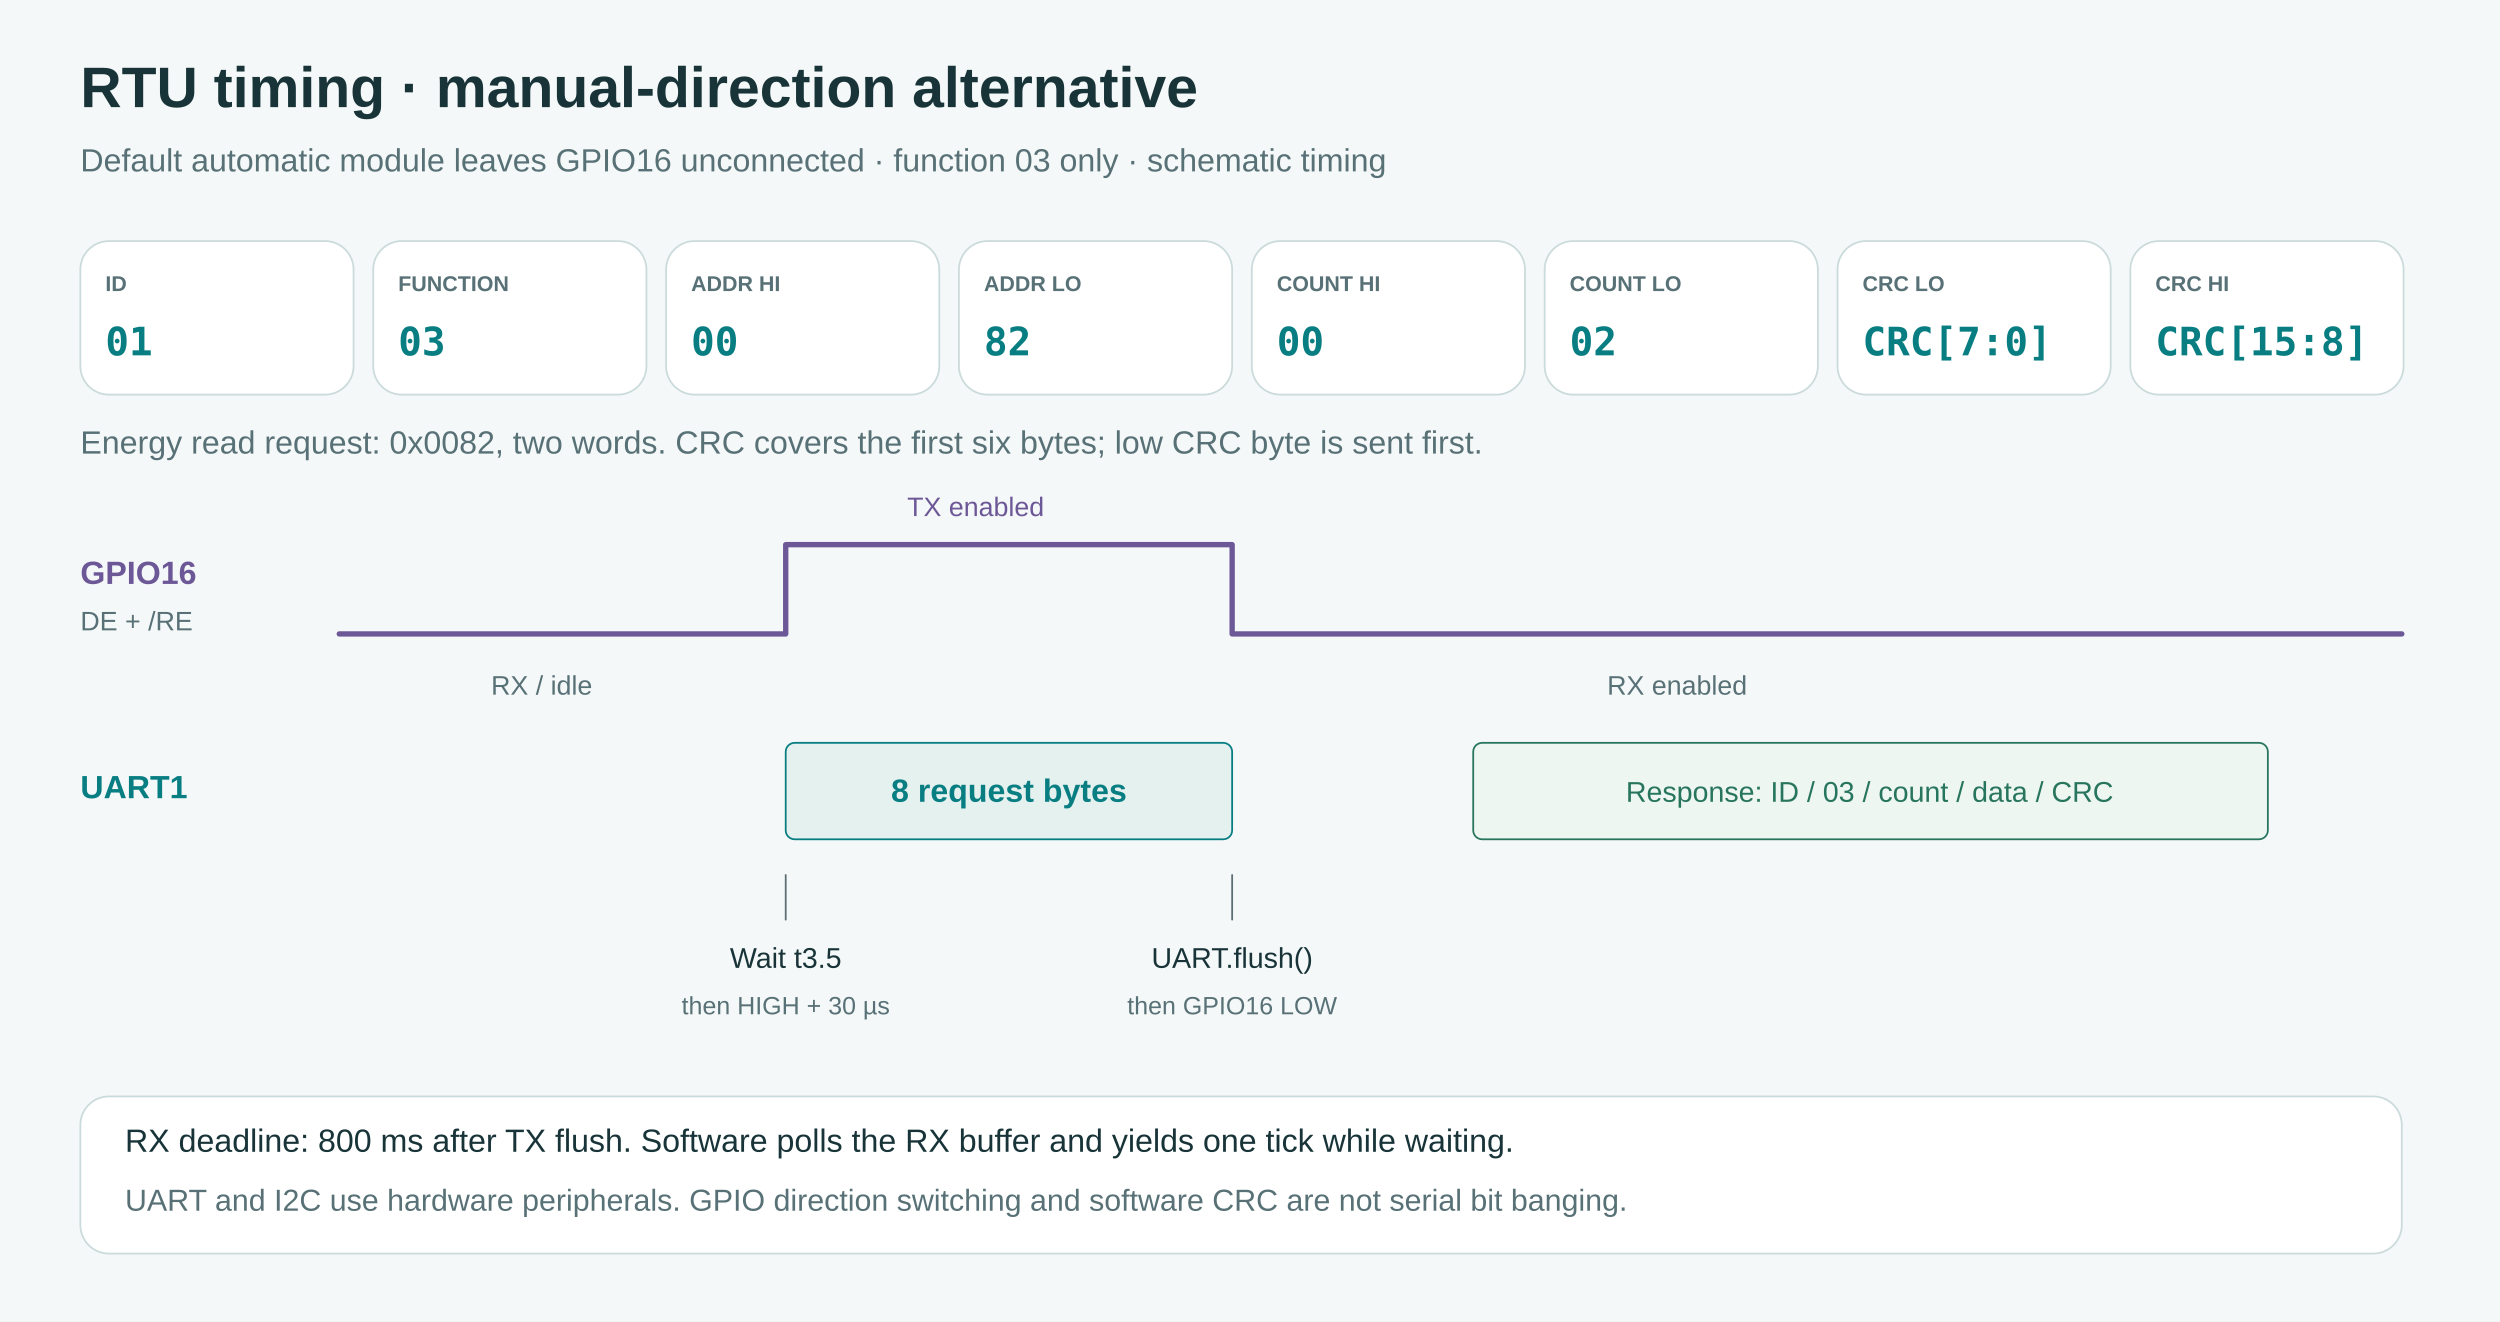
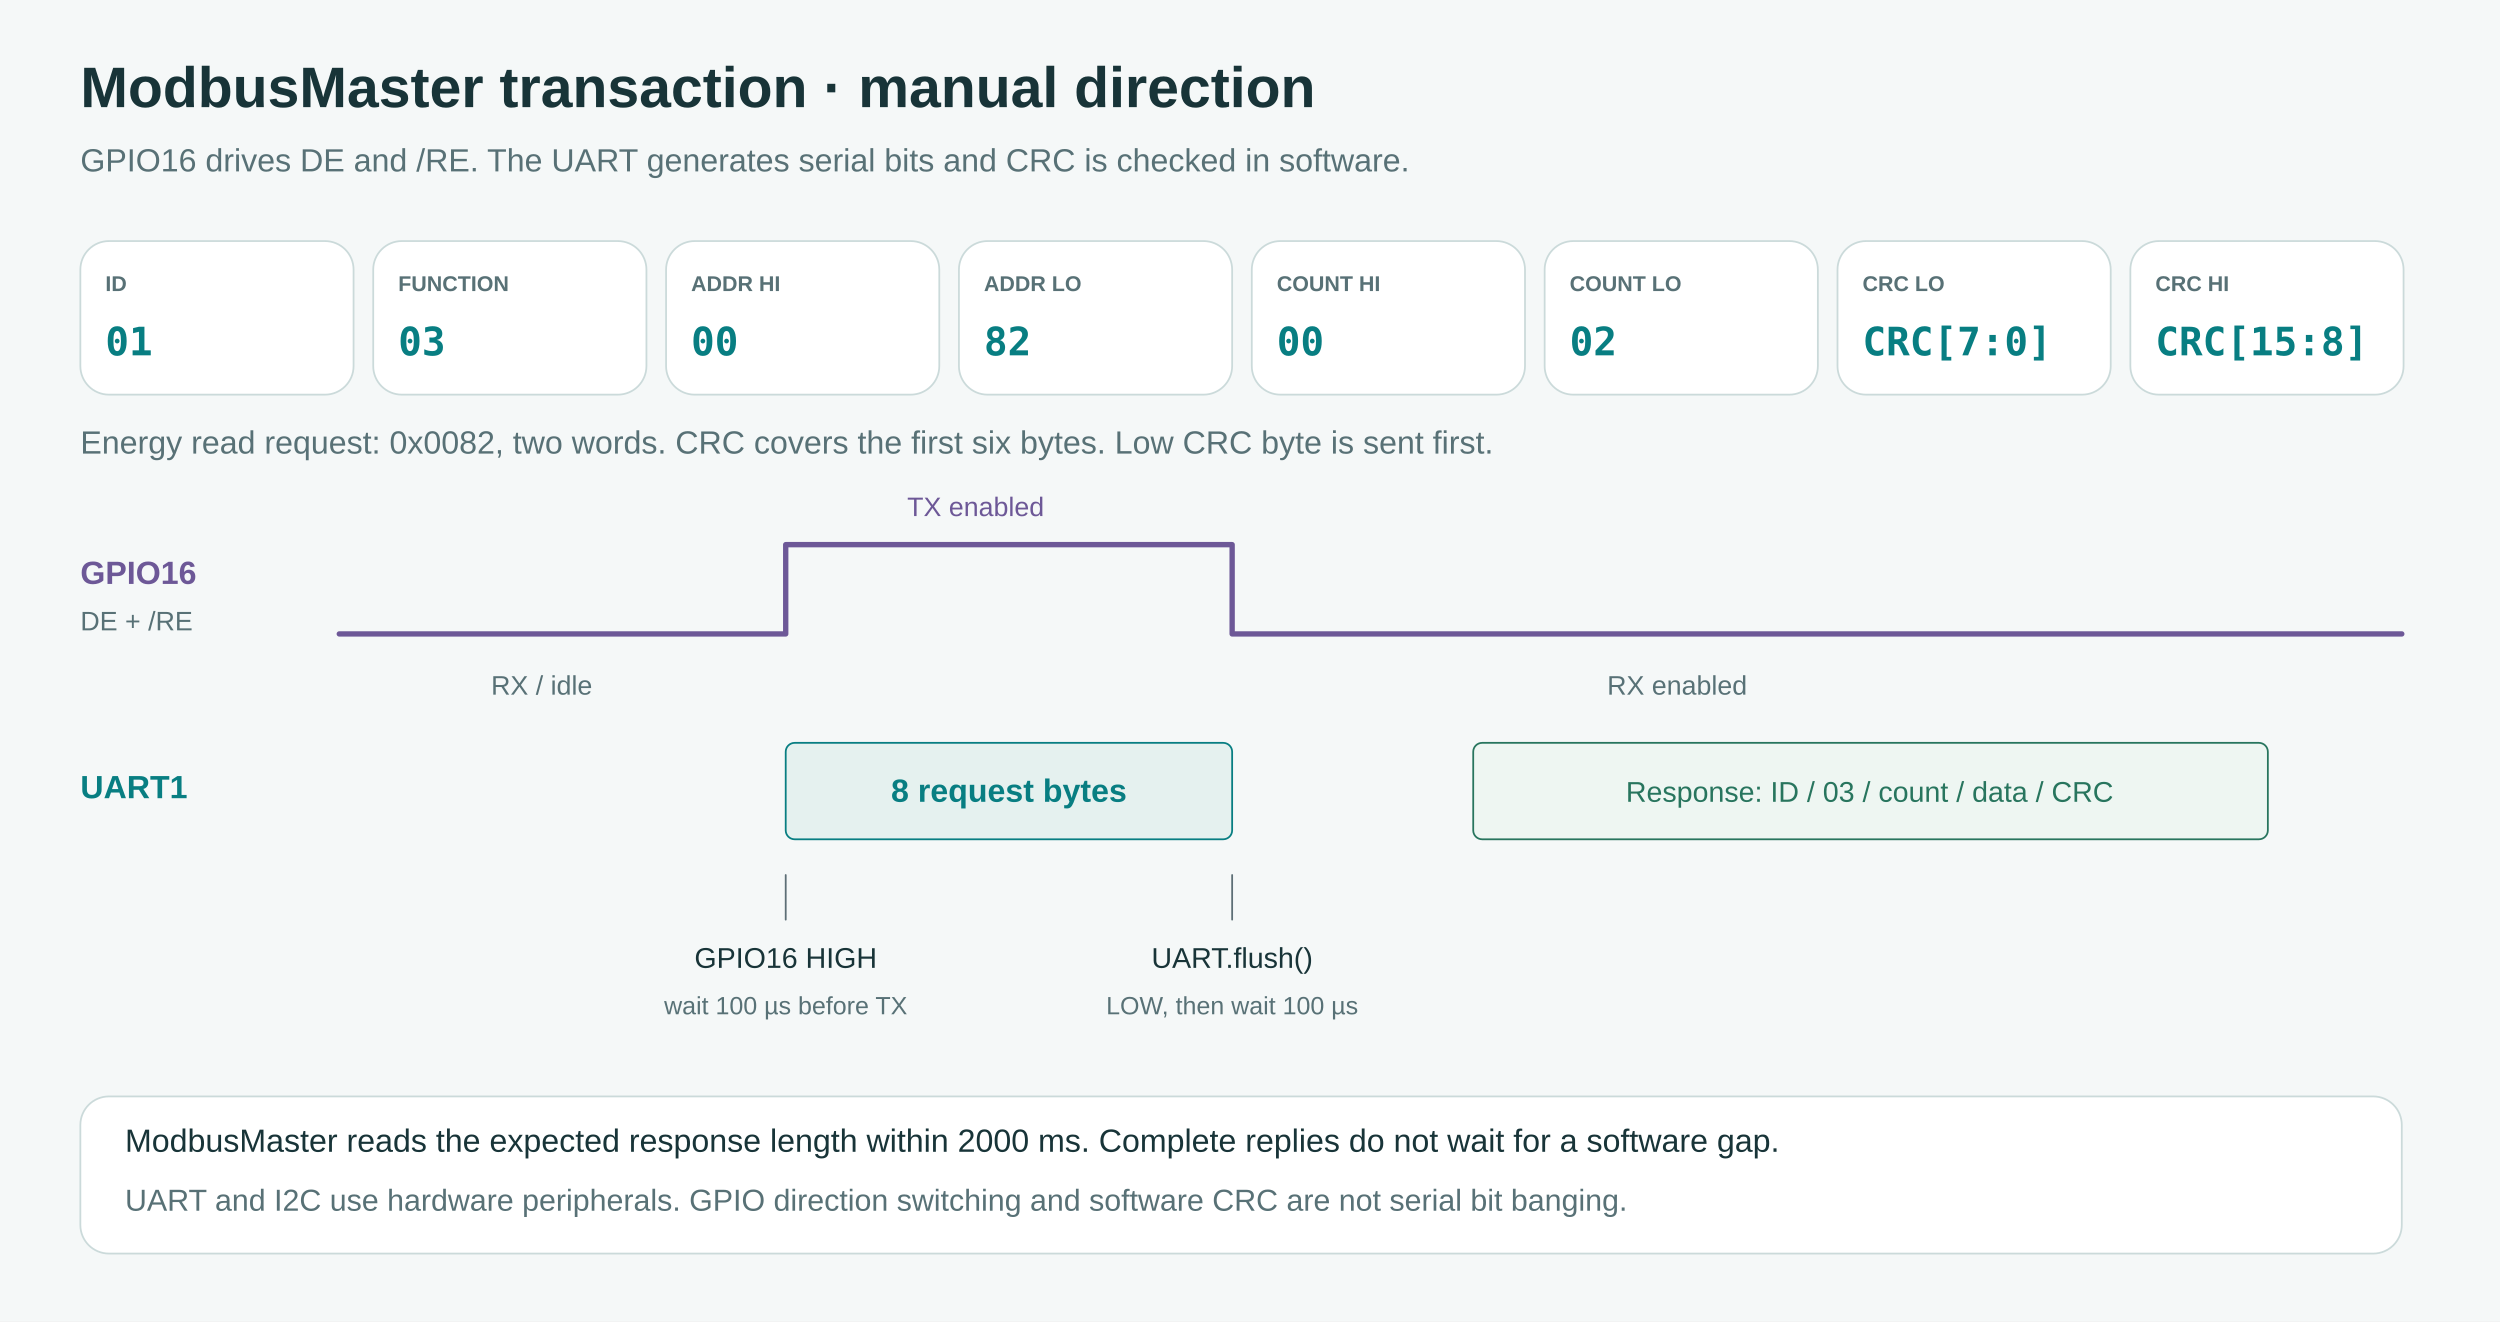
<svg xmlns="http://www.w3.org/2000/svg" width="1400" height="740" viewBox="0 0 1400 740" role="img" aria-labelledby="title desc">
  <rect width="100%" height="100%" fill="#f5f8f8" />
-   <text x="45" y="60" fill="#183438" font-family="Arial, sans-serif" font-size="32" font-weight="700" text-anchor="start">RTU timing · manual-direction alternative</text>
-   <text x="45" y="96" fill="#587176" font-family="Arial, sans-serif" font-size="18" font-weight="400" text-anchor="start">Default automatic module leaves GPIO16 unconnected · function 03 only · schematic timing</text>
+   <text x="45" y="60" fill="#183438" font-family="Arial, sans-serif" font-size="32" font-weight="700" text-anchor="start">ModbusMaster transaction · manual direction</text>
+   <text x="45" y="96" fill="#587176" font-family="Arial, sans-serif" font-size="18" font-weight="400" text-anchor="start">GPIO16 drives DE and /RE. The UART generates serial bits and CRC is checked in software.</text>
  <rect x="45" y="135" width="153" height="86" rx="16" fill="#ffffff" stroke="#cbdada" />
  <text x="59" y="163" fill="#587176" font-family="Arial, sans-serif" font-size="12" font-weight="600" text-anchor="start">ID</text>
  <text x="59" y="199" fill="#087e82" font-family="Consolas, monospace" font-size="22" font-weight="600" text-anchor="start">01</text>
  <rect x="209" y="135" width="153" height="86" rx="16" fill="#ffffff" stroke="#cbdada" />
  <text x="223" y="163" fill="#587176" font-family="Arial, sans-serif" font-size="12" font-weight="600" text-anchor="start">FUNCTION</text>
  <text x="223" y="199" fill="#087e82" font-family="Consolas, monospace" font-size="22" font-weight="600" text-anchor="start">03</text>
  <rect x="373" y="135" width="153" height="86" rx="16" fill="#ffffff" stroke="#cbdada" />
  <text x="387" y="163" fill="#587176" font-family="Arial, sans-serif" font-size="12" font-weight="600" text-anchor="start">ADDR HI</text>
  <text x="387" y="199" fill="#087e82" font-family="Consolas, monospace" font-size="22" font-weight="600" text-anchor="start">00</text>
  <rect x="537" y="135" width="153" height="86" rx="16" fill="#ffffff" stroke="#cbdada" />
  <text x="551" y="163" fill="#587176" font-family="Arial, sans-serif" font-size="12" font-weight="600" text-anchor="start">ADDR LO</text>
  <text x="551" y="199" fill="#087e82" font-family="Consolas, monospace" font-size="22" font-weight="600" text-anchor="start">82</text>
  <rect x="701" y="135" width="153" height="86" rx="16" fill="#ffffff" stroke="#cbdada" />
  <text x="715" y="163" fill="#587176" font-family="Arial, sans-serif" font-size="12" font-weight="600" text-anchor="start">COUNT HI</text>
  <text x="715" y="199" fill="#087e82" font-family="Consolas, monospace" font-size="22" font-weight="600" text-anchor="start">00</text>
  <rect x="865" y="135" width="153" height="86" rx="16" fill="#ffffff" stroke="#cbdada" />
  <text x="879" y="163" fill="#587176" font-family="Arial, sans-serif" font-size="12" font-weight="600" text-anchor="start">COUNT LO</text>
  <text x="879" y="199" fill="#087e82" font-family="Consolas, monospace" font-size="22" font-weight="600" text-anchor="start">02</text>
  <rect x="1029" y="135" width="153" height="86" rx="16" fill="#ffffff" stroke="#cbdada" />
  <text x="1043" y="163" fill="#587176" font-family="Arial, sans-serif" font-size="12" font-weight="600" text-anchor="start">CRC LO</text>
  <text x="1043" y="199" fill="#087e82" font-family="Consolas, monospace" font-size="22" font-weight="600" text-anchor="start">CRC[7:0]</text>
  <rect x="1193" y="135" width="153" height="86" rx="16" fill="#ffffff" stroke="#cbdada" />
  <text x="1207" y="163" fill="#587176" font-family="Arial, sans-serif" font-size="12" font-weight="600" text-anchor="start">CRC HI</text>
  <text x="1207" y="199" fill="#087e82" font-family="Consolas, monospace" font-size="22" font-weight="600" text-anchor="start">CRC[15:8]</text>
-   <text x="45" y="254" fill="#587176" font-family="Arial, sans-serif" font-size="18" font-weight="400" text-anchor="start">Energy read request: 0x0082, two words. CRC covers the first six bytes; low CRC byte is sent first.</text>
+   <text x="45" y="254" fill="#587176" font-family="Arial, sans-serif" font-size="18" font-weight="400" text-anchor="start">Energy read request: 0x0082, two words. CRC covers the first six bytes. Low CRC byte is sent first.</text>
  <text x="45" y="327" fill="#6d5897" font-family="Arial, sans-serif" font-size="18" font-weight="600" text-anchor="start">GPIO16</text>
  <text x="45" y="353" fill="#587176" font-family="Arial, sans-serif" font-size="15" font-weight="400" text-anchor="start">DE + /RE</text>
  <polyline points="190,355 440,355 440,305 690,305 690,355 1345,355" fill="none" stroke="#6d5897" stroke-width="3" stroke-linejoin="round" stroke-linecap="round" />
  <text x="275" y="389" fill="#587176" font-family="Arial, sans-serif" font-size="15" font-weight="400" text-anchor="start">RX / idle</text>
  <text x="508" y="289" fill="#6d5897" font-family="Arial, sans-serif" font-size="15" font-weight="400" text-anchor="start">TX enabled</text>
  <text x="900" y="389" fill="#587176" font-family="Arial, sans-serif" font-size="15" font-weight="400" text-anchor="start">RX enabled</text>
  <text x="45" y="447" fill="#087e82" font-family="Arial, sans-serif" font-size="18" font-weight="600" text-anchor="start">UART1</text>
  <rect x="440" y="416" width="250" height="54" rx="5" fill="#e5f1ef" stroke="#087e82" />
  <text x="565" y="449" fill="#087e82" font-family="Arial, sans-serif" font-size="18" font-weight="600" text-anchor="middle">8 request bytes</text>
  <rect x="825" y="416" width="445" height="54" rx="5" fill="#eef6f2" stroke="#28755e" />
  <text x="1047" y="449" fill="#28755e" font-family="Arial, sans-serif" font-size="16" font-weight="400" text-anchor="middle">Response: ID / 03 / count / data / CRC</text>
  <polyline points="440,490 440,515" fill="none" stroke="#5d6f76" stroke-width="1" stroke-linejoin="round" stroke-linecap="round" />
-   <text x="440" y="542" fill="#183438" font-family="Arial, sans-serif" font-size="16" font-weight="400" text-anchor="middle">Wait t3.5</text>
-   <text x="440" y="568" fill="#587176" font-family="Arial, sans-serif" font-size="14" font-weight="400" text-anchor="middle">then HIGH + 30 µs</text>
+   <text x="440" y="542" fill="#183438" font-family="Arial, sans-serif" font-size="16" font-weight="400" text-anchor="middle">GPIO16 HIGH</text>
+   <text x="440" y="568" fill="#587176" font-family="Arial, sans-serif" font-size="14" font-weight="400" text-anchor="middle">wait 100 µs before TX</text>
  <polyline points="690,490 690,515" fill="none" stroke="#5d6f76" stroke-width="1" stroke-linejoin="round" stroke-linecap="round" />
  <text x="690" y="542" fill="#183438" font-family="Arial, sans-serif" font-size="16" font-weight="400" text-anchor="middle">UART.flush()</text>
-   <text x="690" y="568" fill="#587176" font-family="Arial, sans-serif" font-size="14" font-weight="400" text-anchor="middle">then GPIO16 LOW</text>
+   <text x="690" y="568" fill="#587176" font-family="Arial, sans-serif" font-size="14" font-weight="400" text-anchor="middle">LOW, then wait 100 µs</text>
  <rect x="45" y="614" width="1300" height="88" rx="16" fill="#ffffff" stroke="#cbdada" />
-   <text x="70" y="645" fill="#183438" font-family="Arial, sans-serif" font-size="18" font-weight="400" text-anchor="start">RX deadline: 800 ms after TX flush. Software polls the RX buffer and yields one tick while waiting.</text>
+   <text x="70" y="645" fill="#183438" font-family="Arial, sans-serif" font-size="18" font-weight="400" text-anchor="start">ModbusMaster reads the expected response length within 2000 ms. Complete replies do not wait for a software gap.</text>
  <text x="70" y="678" fill="#587176" font-family="Arial, sans-serif" font-size="17" font-weight="400" text-anchor="start">UART and I2C use hardware peripherals. GPIO direction switching and software CRC are not serial bit banging.</text>
</svg>
